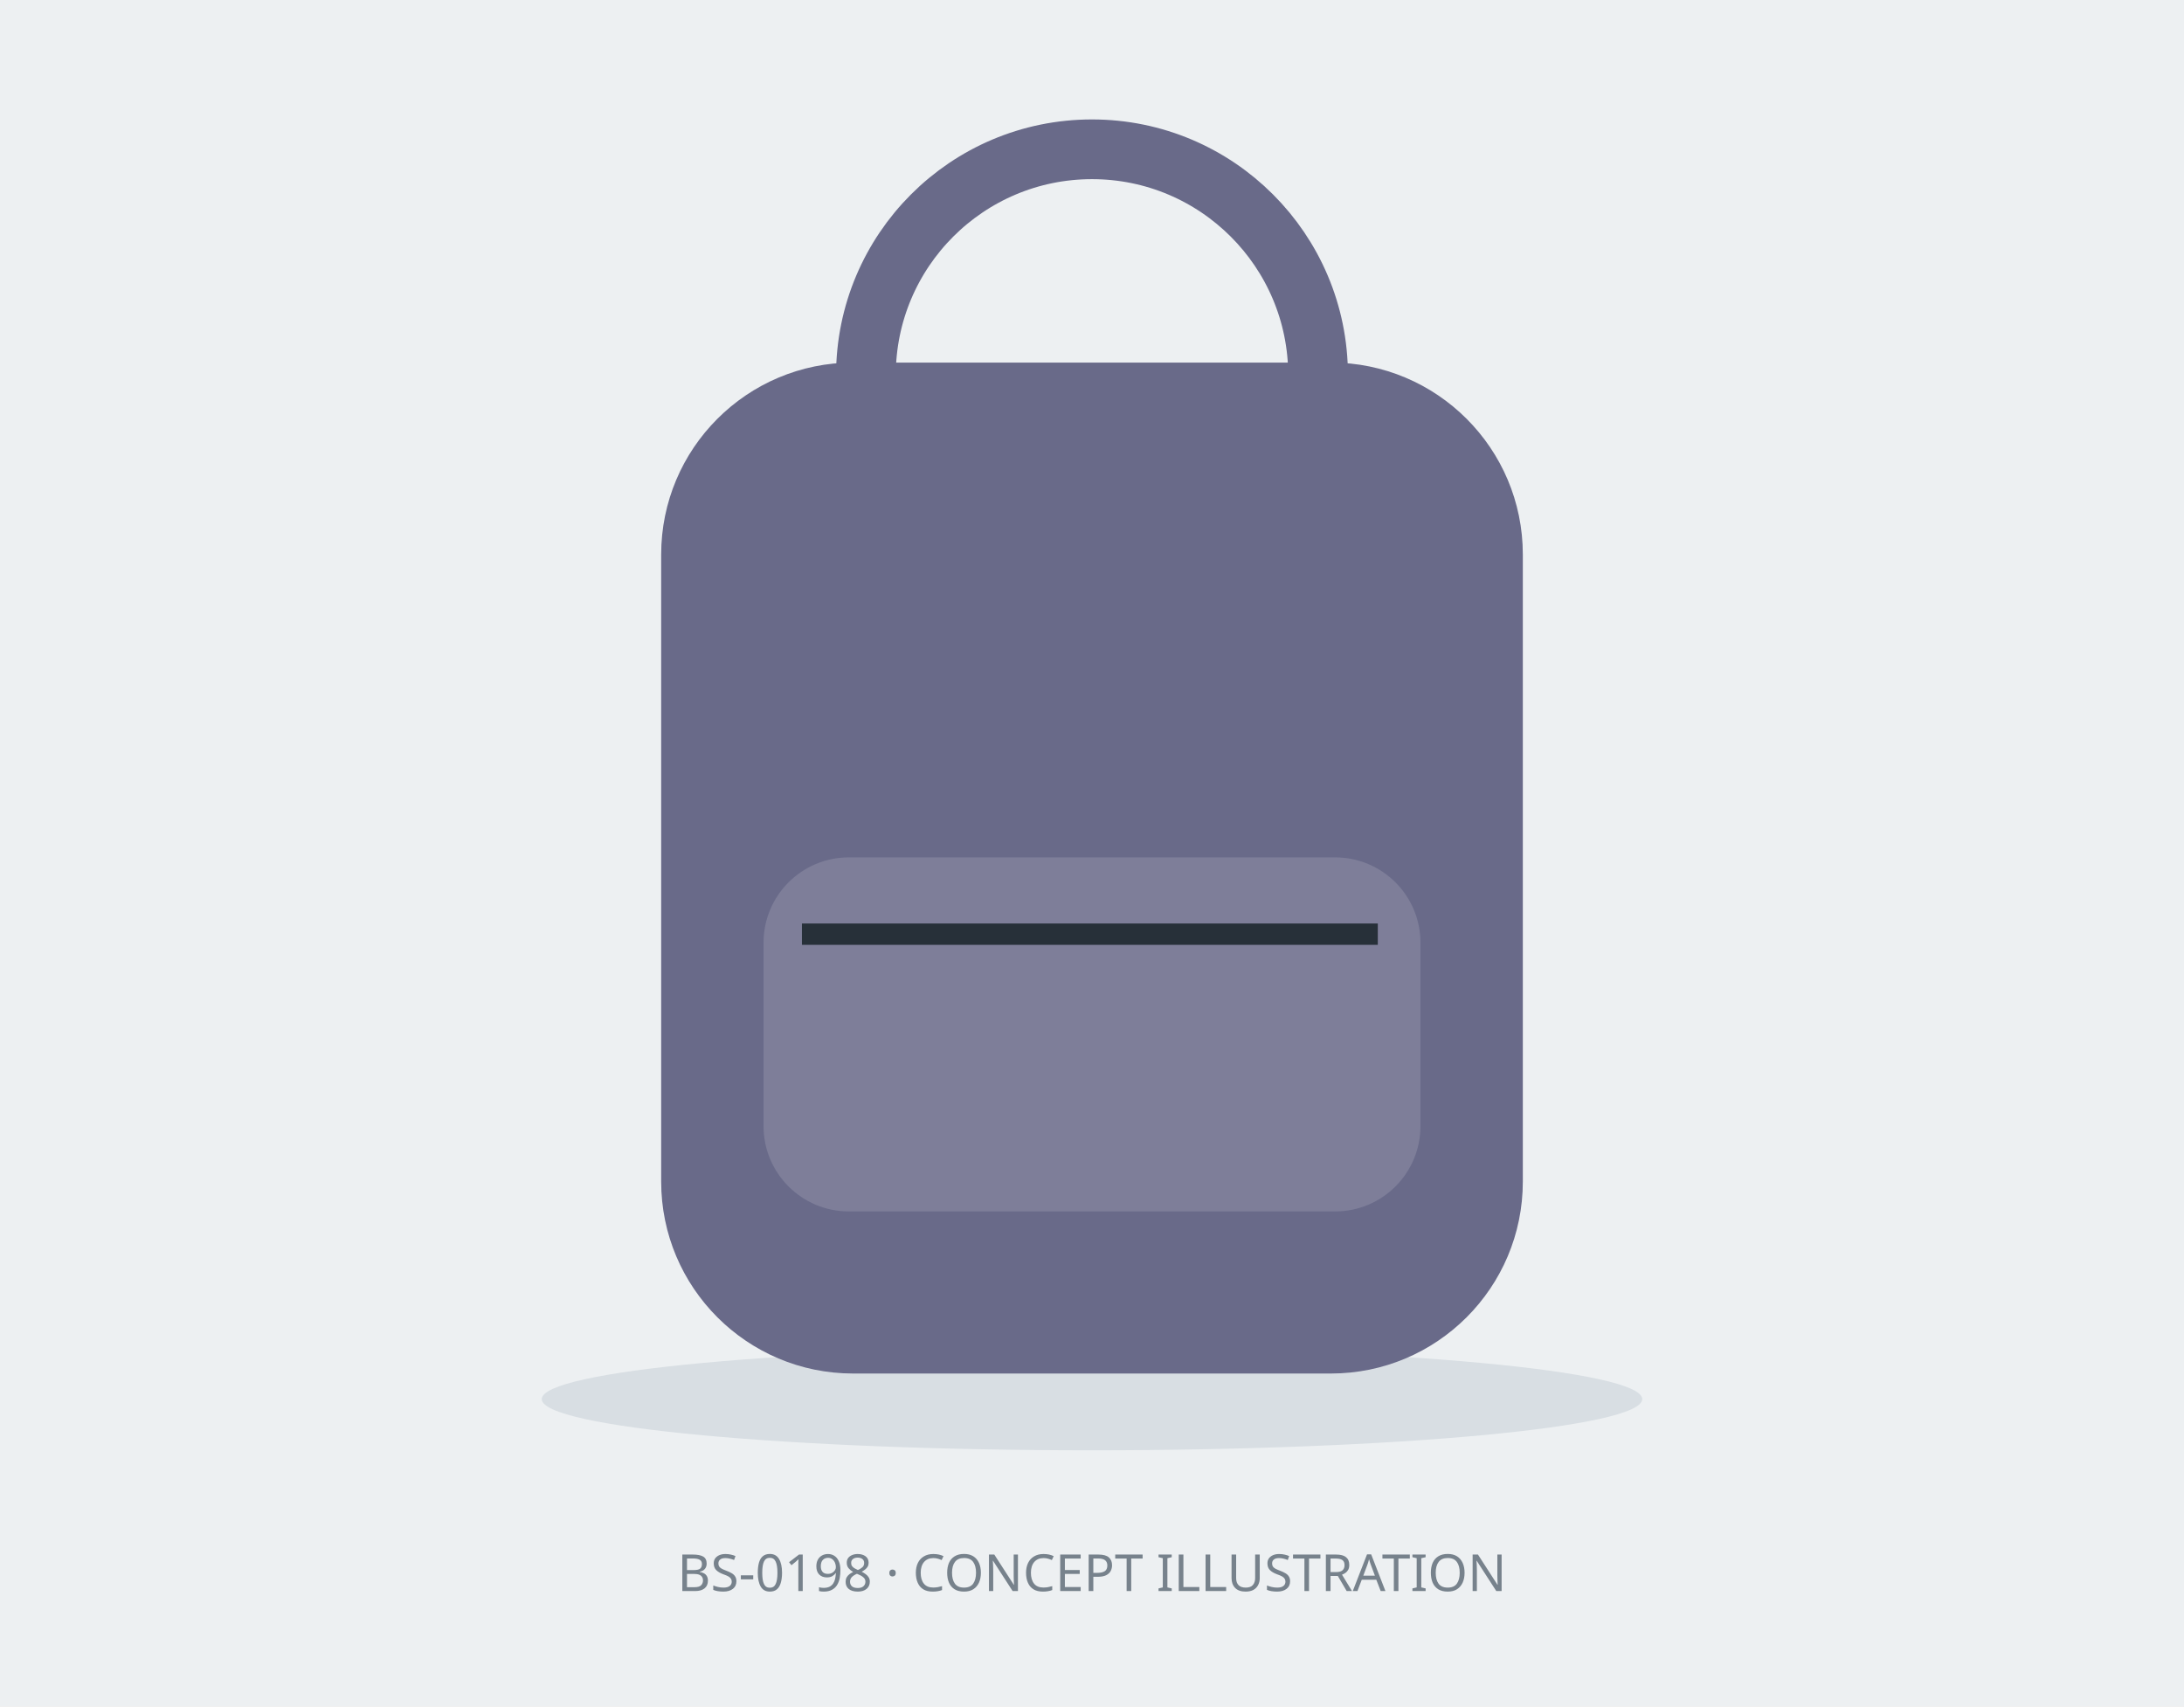
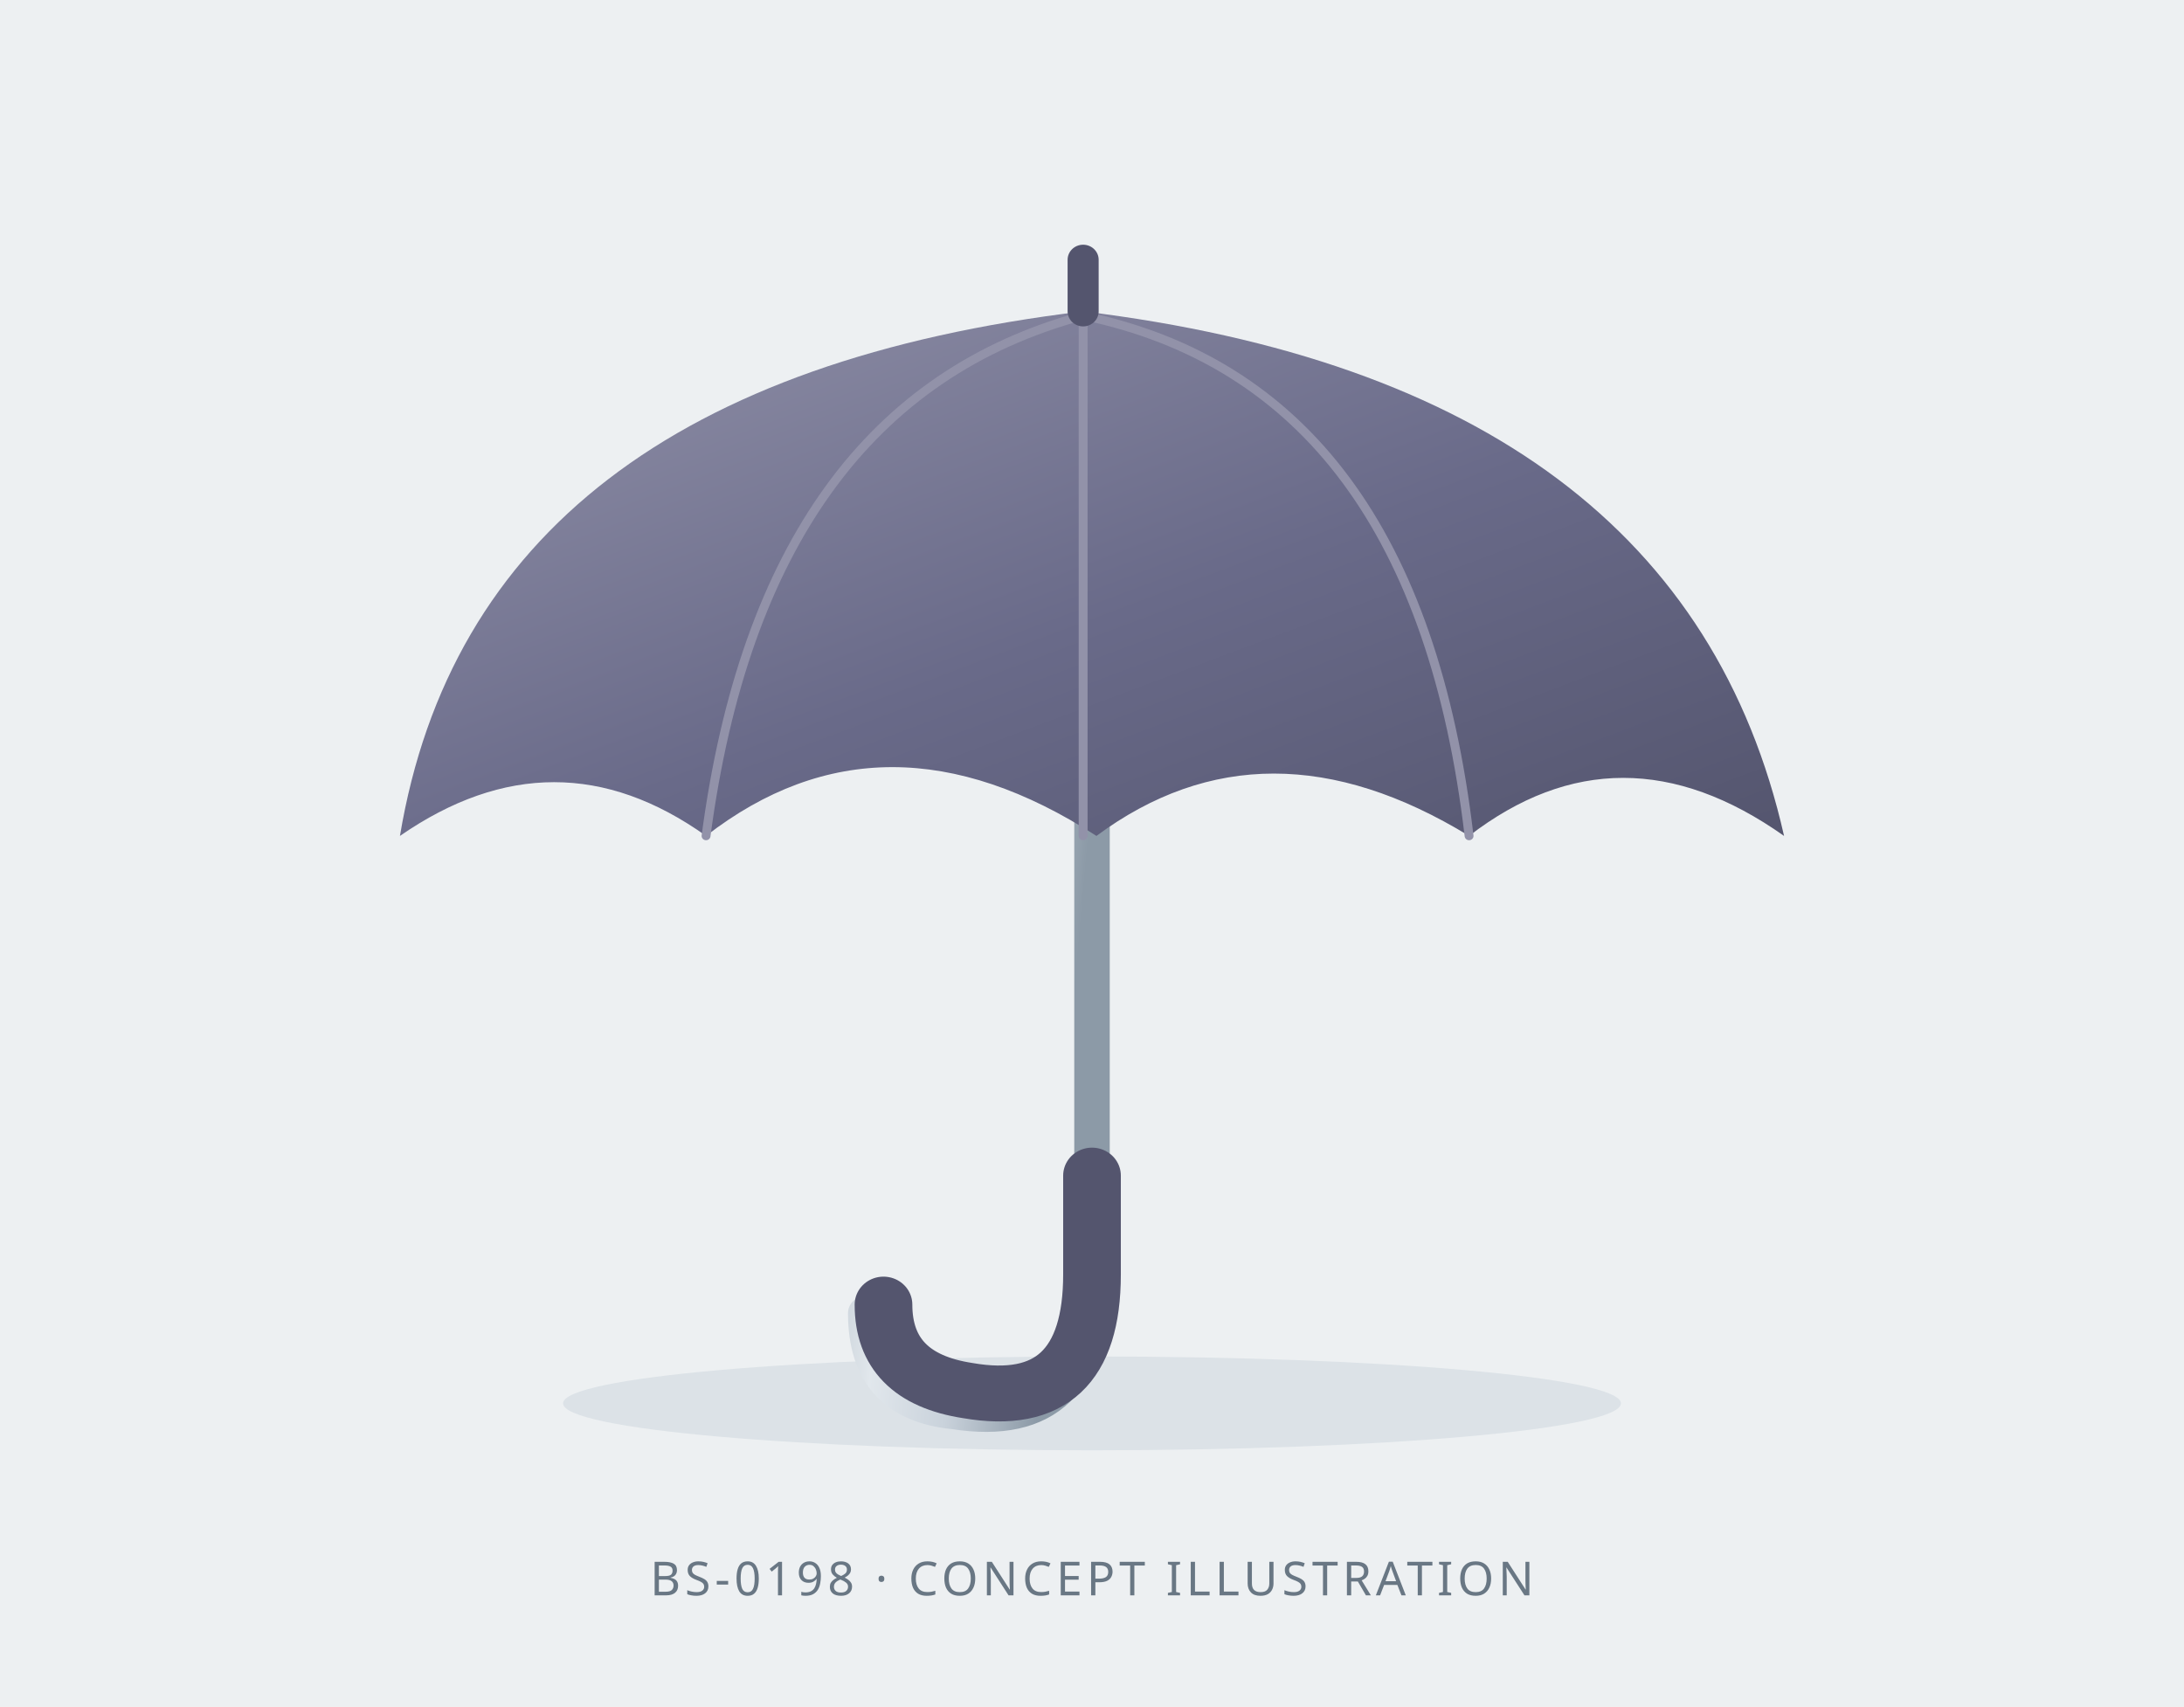
- <svg xmlns="http://www.w3.org/2000/svg" width="512" height="400" viewBox="0 0 512 400">
+ <svg xmlns="http://www.w3.org/2000/svg" width="512" height="400" viewBox="0 0 512 400" role="img">
  <rect width="512" height="400" fill="#edf0f2" />
-   <ellipse cx="256" cy="328" rx="129" ry="12" fill="#d8dee3" />
-   <path d="M203 96v-8a53 53 0 0 1 106 0v8" fill="none" stroke="#696a89" stroke-width="14" />
-   <rect x="155" y="85" width="202" height="237" rx="45" fill="#696a89" />
-   <rect x="179" y="201" width="154" height="83" rx="20" fill="white" fill-opacity=".14" />
-   <path d="M188 219h135" stroke="#273039" stroke-width="5" />
-   <text x="256" y="373" text-anchor="middle" font-family="sans-serif" font-size="12" fill="#77828c">BS-0198 · CONCEPT ILLUSTRATION</text>
+   <ellipse cx="256" cy="329" rx="124" ry="11" fill="#dce2e7" />
+   <defs>
+     <linearGradient id="pe8bdbbe4bebfe99ba8e4bc9e-4-body" x1="0" y1="0" x2="1" y2="1">
+       <stop stop-color="#9292a9" />
+       <stop offset=".55" stop-color="#696a89" />
+       <stop offset="1" stop-color="#54556e" />
+     </linearGradient>
+     <linearGradient id="pe8bdbbe4bebfe99ba8e4bc9e-4-metal" x1="0" y1="0" x2="1" y2=".4">
+       <stop stop-color="#aeb9c3" />
+       <stop offset=".35" stop-color="#e1e7ec" />
+       <stop offset=".65" stop-color="#c9d2db" />
+       <stop offset="1" stop-color="#8c9aa7" />
+     </linearGradient>
+     <pattern id="pe8bdbbe4bebfe99ba8e4bc9e-4-fabric" width="5" height="5" patternUnits="userSpaceOnUse">
+       <path d="M0 1h5M1 0v5" stroke="#edf1f4" stroke-opacity=".13" stroke-width=".65" />
+     </pattern>
+     <pattern id="pe8bdbbe4bebfe99ba8e4bc9e-4-holes" width="8" height="8" patternUnits="userSpaceOnUse">
+       <circle cx="4" cy="4" r="1.35" fill="#26313c" fill-opacity=".45" />
+     </pattern>
+   </defs>
+   <g transform="translate(256 200) scale(1.040 1.008) translate(-256 -200)">
+     <path d="M256 91v208q0 36-31 31q-20-2-20-23" fill="none" stroke="url(#pe8bdbbe4bebfe99ba8e4bc9e-4-metal)" stroke-width="8" stroke-linecap="round" stroke-linejoin="round" />
+     <path d="M256 275v23q0 32-28 27q-19-3-19-20" fill="none" stroke="#54556e" stroke-width="13" stroke-linecap="round" stroke-linejoin="round" />
+     <path d="M100 196Q117 91 254 74Q389 91 412 196Q375 169 341 196Q295 167 257 196Q209 164 169 196Q135 171 100 196Z" fill="url(#pe8bdbbe4bebfe99ba8e4bc9e-4-body)" />
+     <path d="M254 75Q182 95 169 196M254 75Q329 91 341 196M254 75v121" fill="none" stroke="#9292a9" stroke-width="2" stroke-linecap="round" stroke-linejoin="round" />
+     <path d="M254 62v12" fill="none" stroke="#54556e" stroke-width="7" stroke-linecap="round" stroke-linejoin="round" />
+   </g>
+   <text x="256" y="374" text-anchor="middle" font-family="Segoe UI, sans-serif" font-size="11" letter-spacing="1" fill="#697784">BS-0198 · CONCEPT ILLUSTRATION</text>
</svg>
